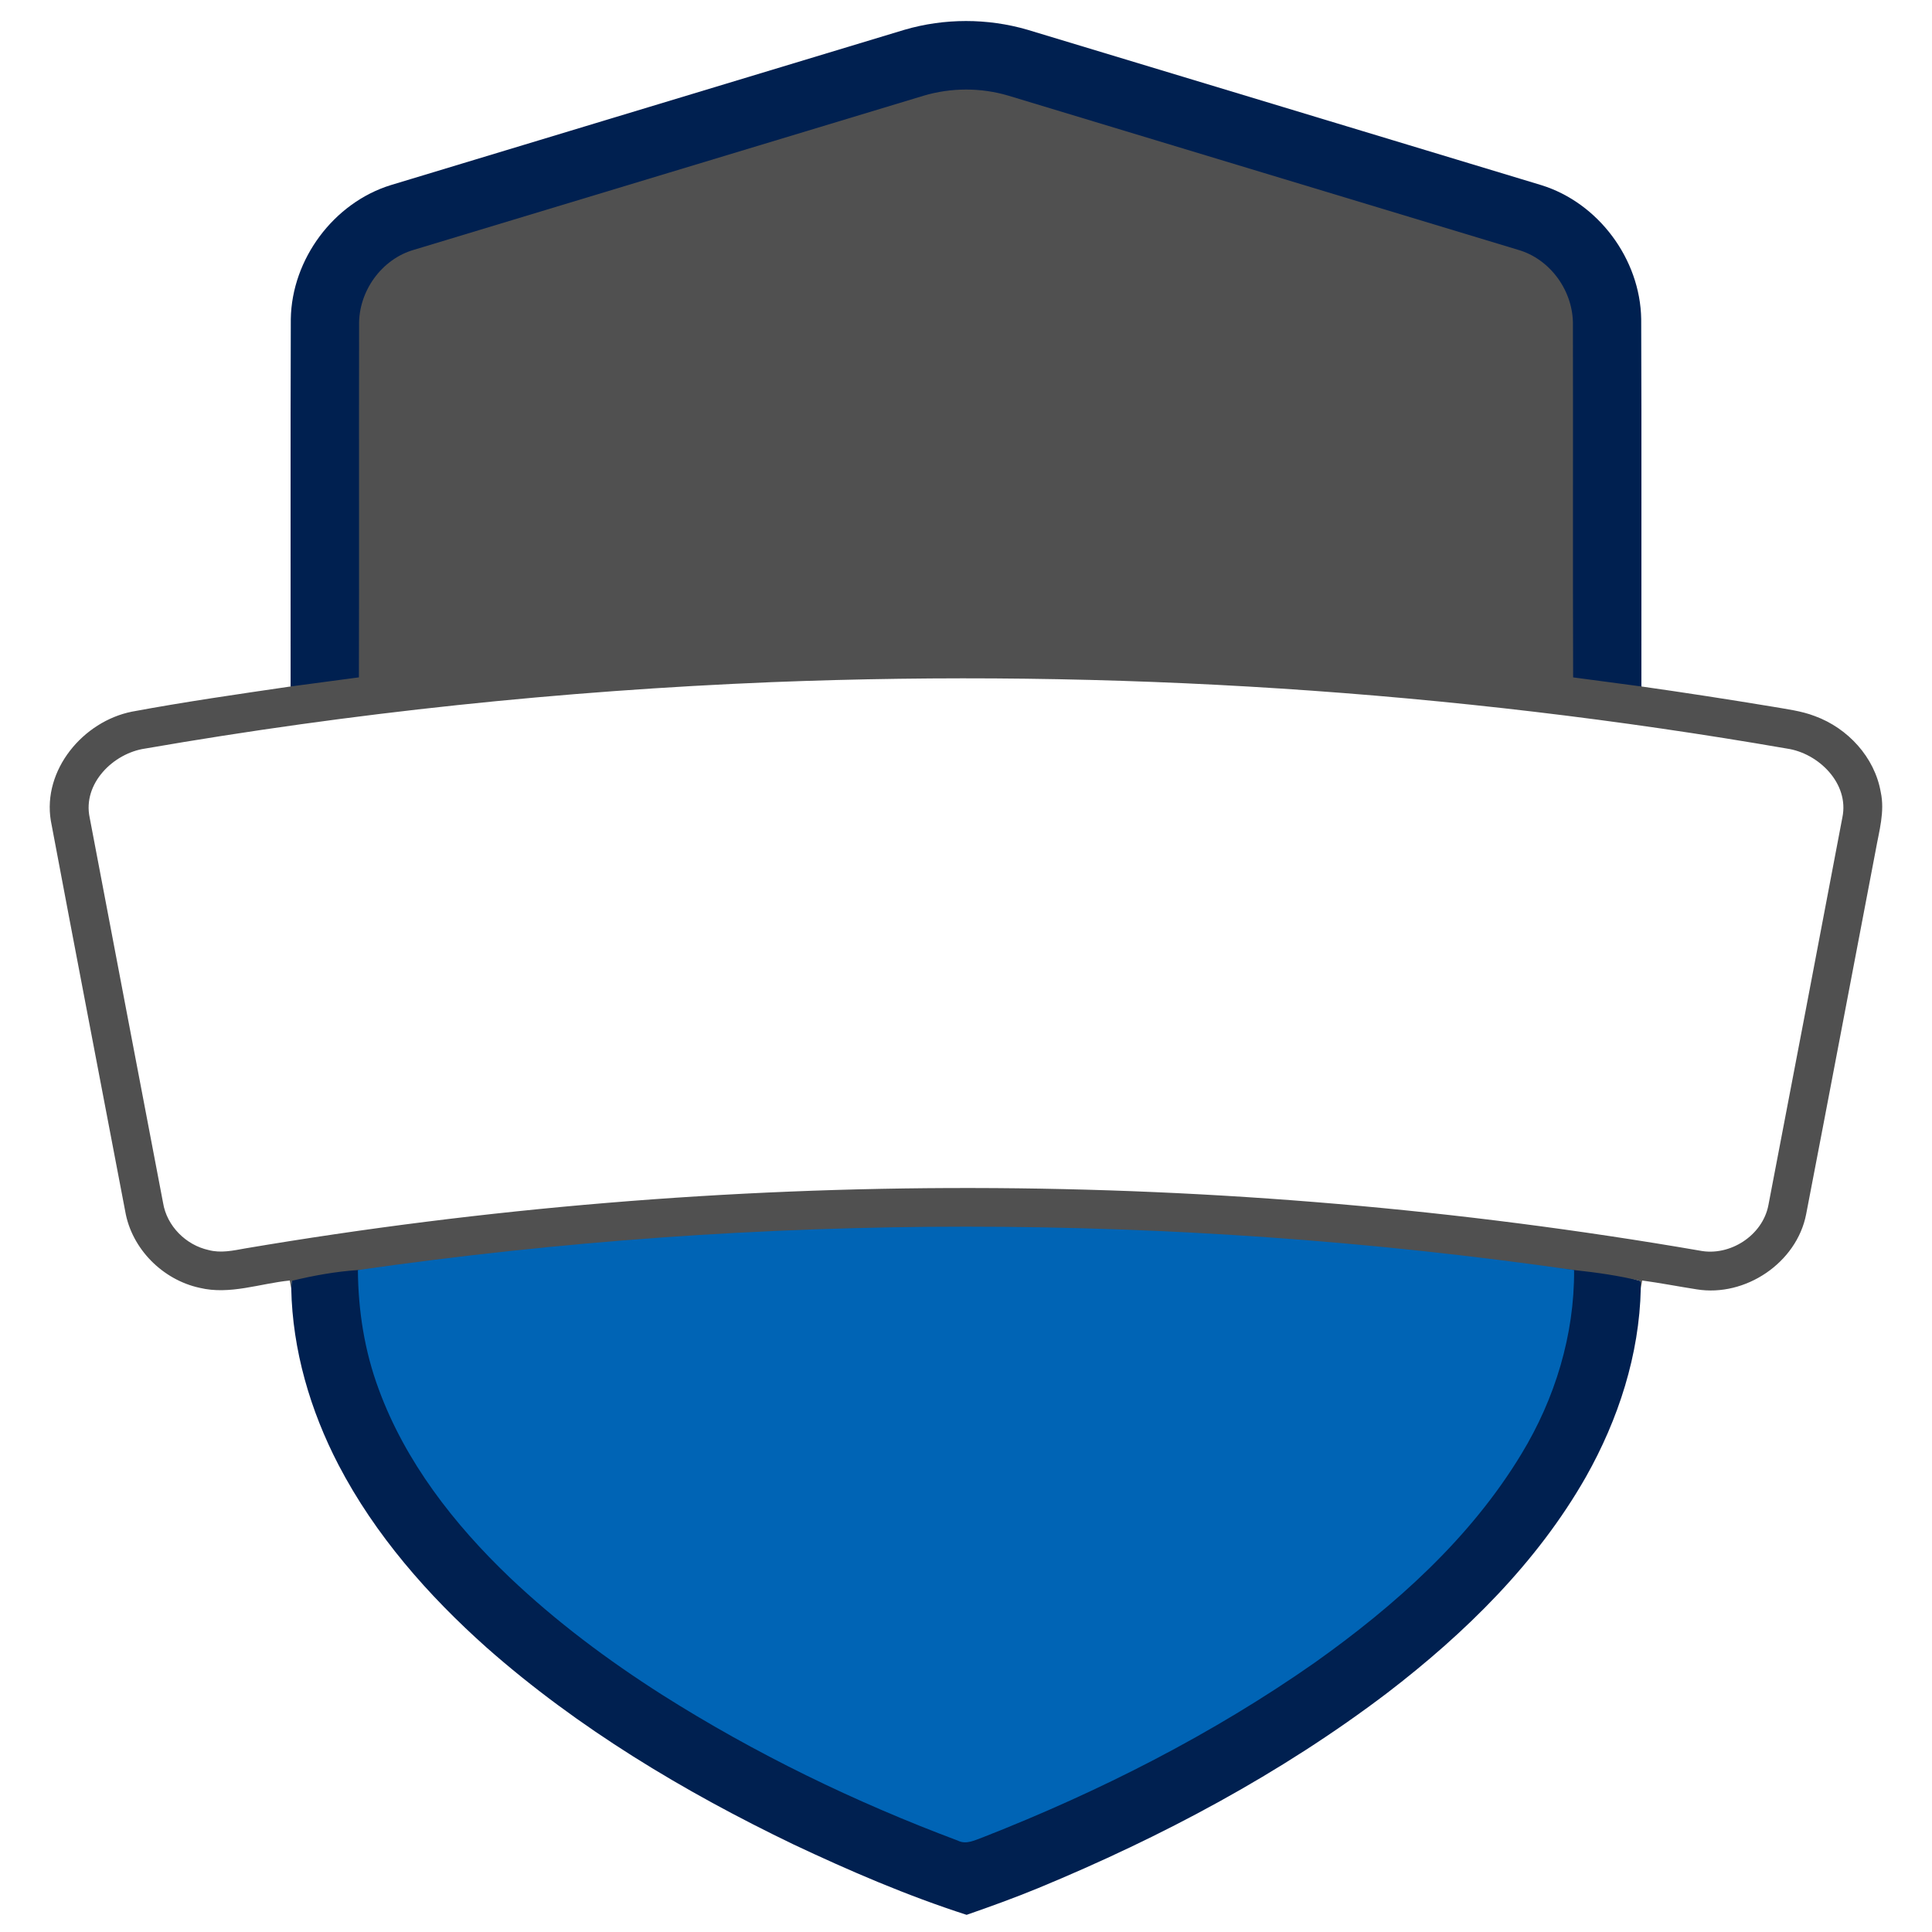
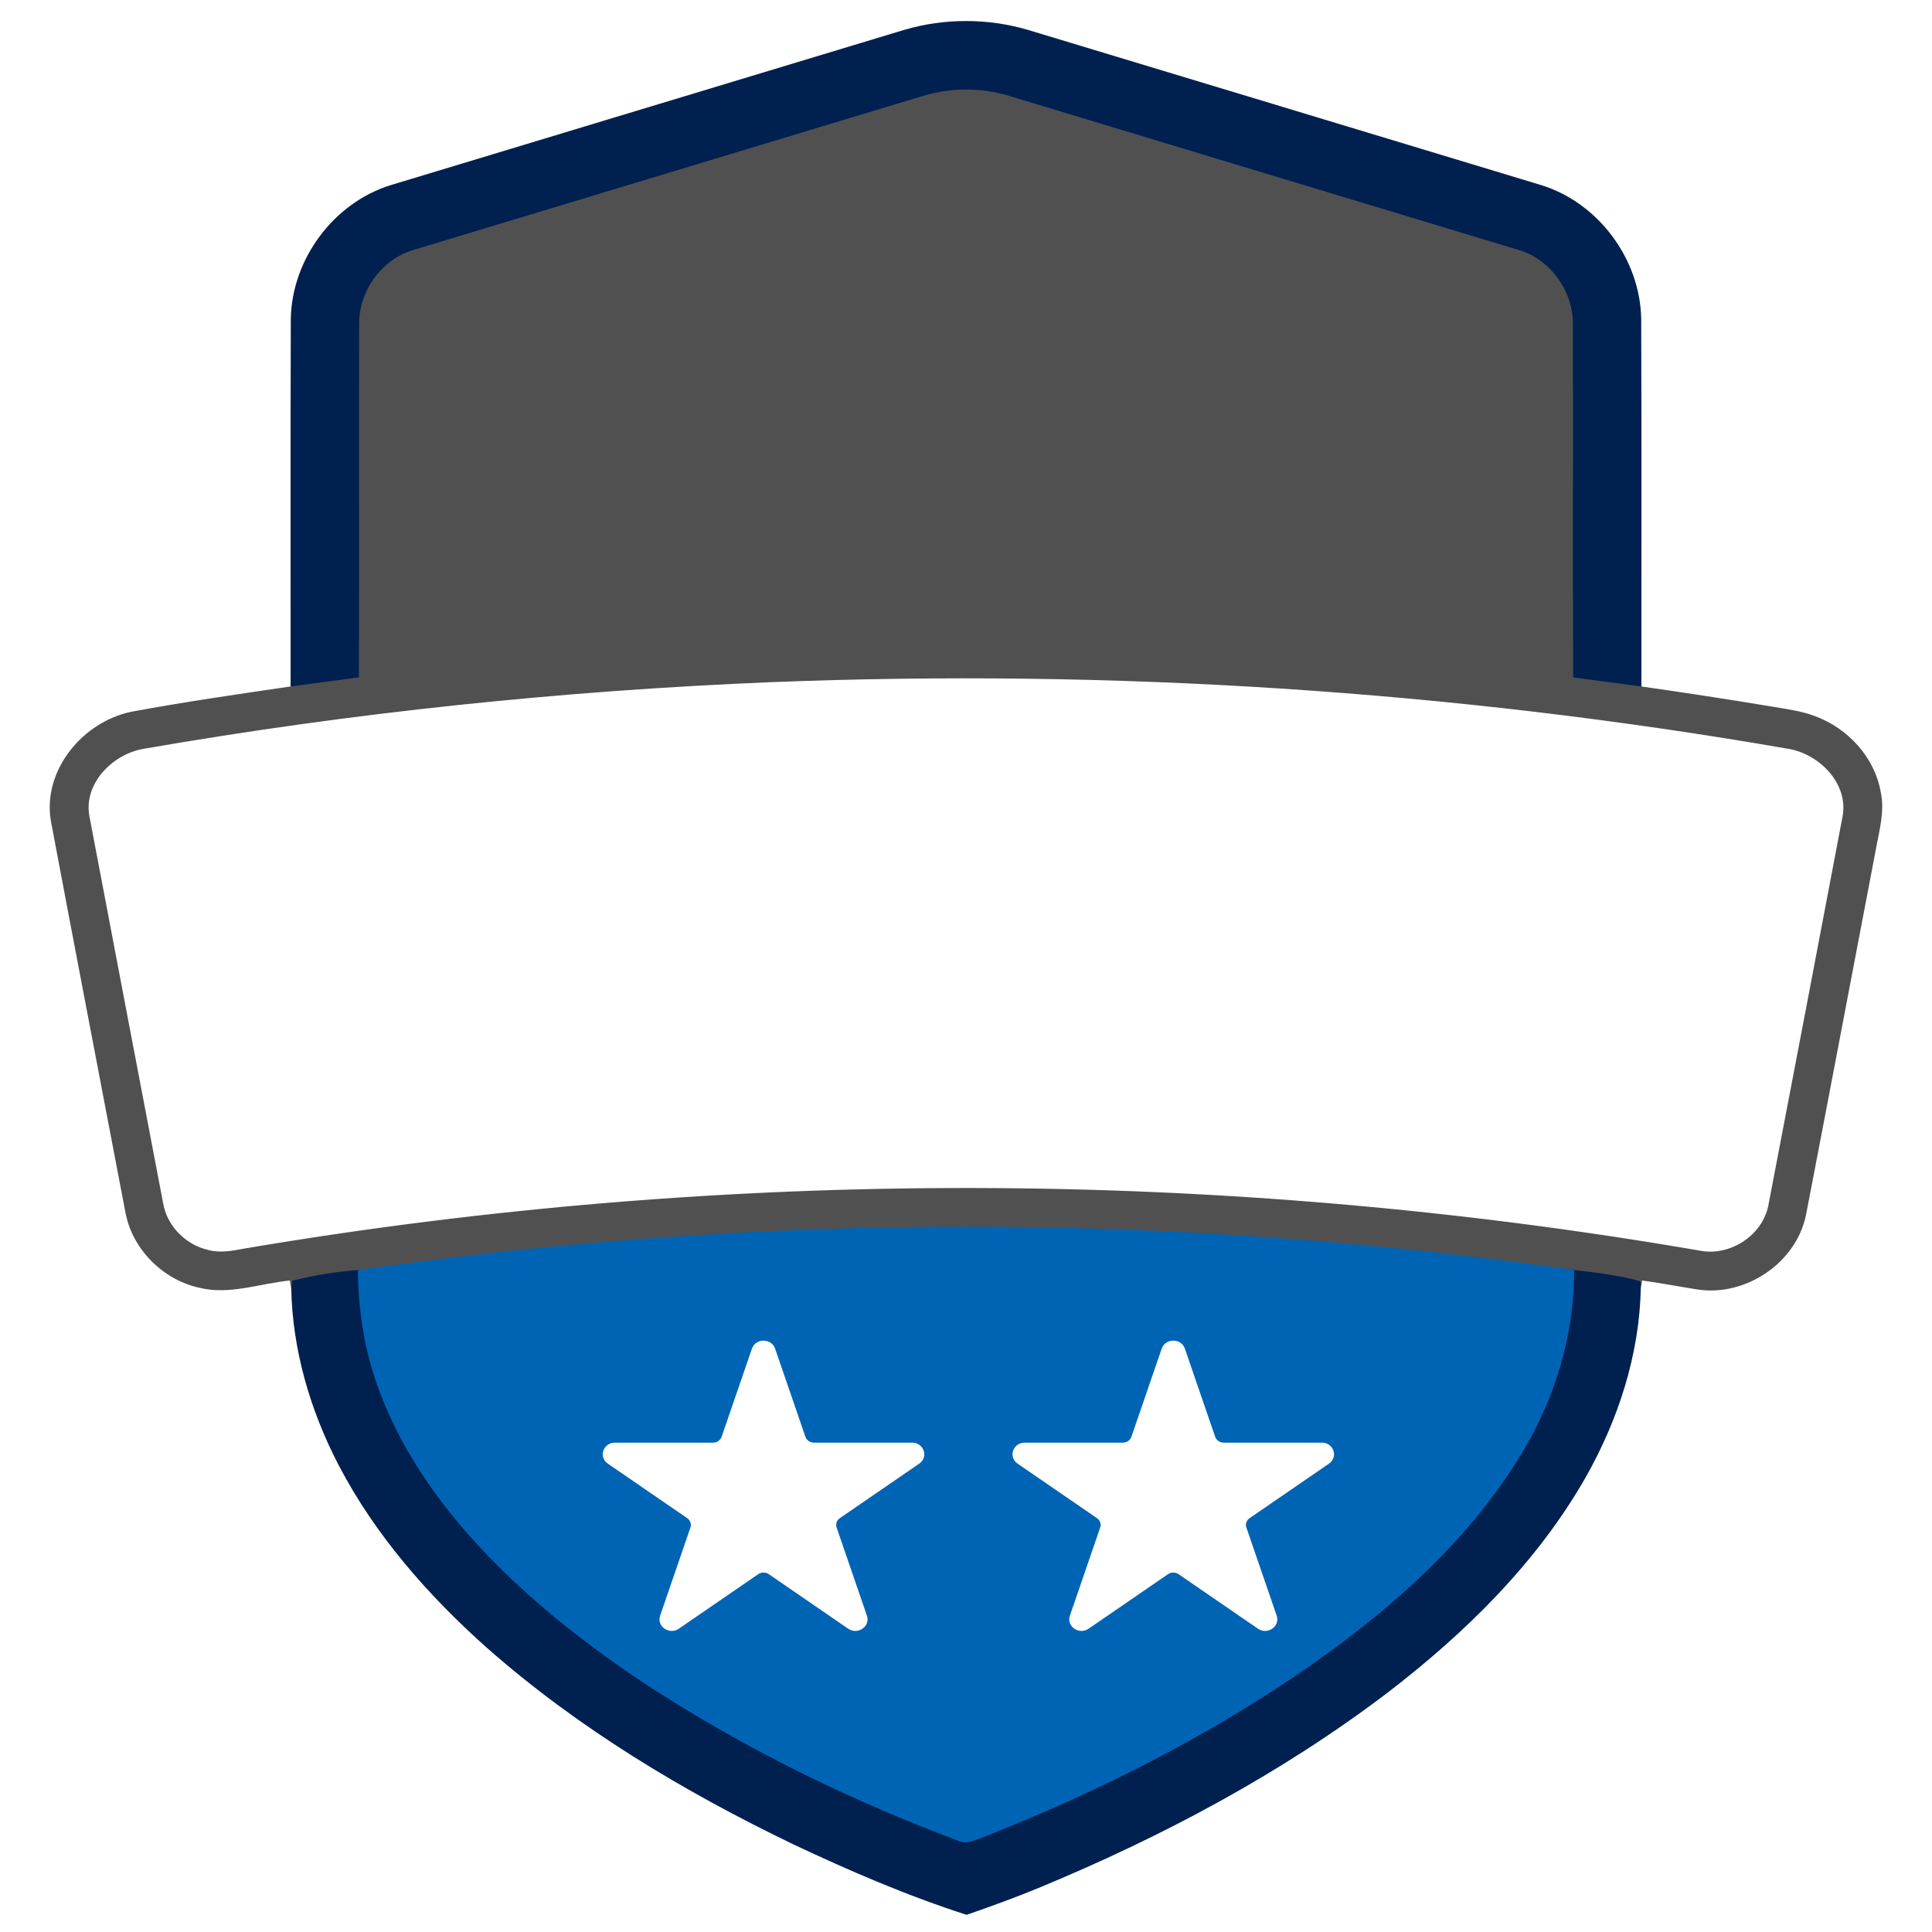
<svg xmlns="http://www.w3.org/2000/svg" width="600pt" height="600pt" viewBox="0 0 600 600" version="1.1">
  <g id="#002050ff">
    <path fill="#002050" opacity="1.00" d="M 280.93 9.24 C 293.29 5.63 306.66 5.63 319.02 9.22 C 372.22 25.33 425.45 41.36 478.65 57.49 C 496.42 62.99 509.39 80.5 509.69 99.07 C 509.84 137.11 509.71 175.15 509.75 213.19 C 517.089 221.79 483.785 218.653 471.704 213.838 C 471.574 177.398 465.273 139.977 465.193 103.547 C 465.433 93.047 471.641 87.376 461.481 84.496 C 408.751 68.526 361.451 55.114 308.741 39.134 C 300.171 36.574 295.845 35.107 287.285 37.667 C 234.575 53.617 189.773 69.527 137.063 85.477 C 126.923 88.337 123.706 96.931 123.906 107.401 C 123.826 143.871 114.543 179.35 114.433 215.81 C 107.003 217.861 95.272 218.335 90.25 213.19 C 90.29 175.15 90.17 137.11 90.31 99.08 C 90.61 80.48 103.62 62.95 121.42 57.47 C 174.58 41.36 227.77 25.34 280.93 9.24 Z" />
    <path fill="#002050" opacity="1.00" d="M 90.57 397.78 C 89.895 391.487 102.672 387.468 112.141 387.989 C 112.231 400.569 123.119 415.141 127.519 426.961 C 135.789 449.521 146.45 468.901 163.68 485.371 C 178.15 499.131 192.744 508.664 209.574 519.384 C 238.454 537.674 262.447 546.243 294.447 558.223 C 297.147 559.613 304.386 562.492 306.956 561.582 C 343.086 547.402 371.05 531.674 402.89 509.384 C 427.74 491.734 449.664 471.389 465.564 445.079 C 475.984 427.949 480.052 408.109 479.932 387.989 C 486.812 389.099 502.72 396.14 509.5 397.82 C 509.52 398.4 509.54 399.56 509.56 400.14 C 509.13 420.71 502.59 440.82 492.53 458.65 C 477.34 485.33 455.01 507.21 430.81 525.76 C 397.75 550.86 360.8 570.49 322.52 586.33 C 315.17 589.36 307.7 592.06 300.19 594.67 C 281.71 588.72 263.85 581.02 246.3 572.74 C 212.3 556.36 179.55 536.74 151.17 511.71 C 132.92 495.44 116.48 476.72 105.13 454.94 C 96.35 438.05 90.83 419.25 90.45 400.16 C 90.48 399.56 90.54 398.37 90.57 397.78 Z" />
  </g>
  <g id="#505050ff">
    <path fill="#505050" opacity="1.00" d="M 286.79 29.74 C 295.35 27.18 304.63 27.16 313.2 29.72 C 365.91 45.7 418.66 61.59 471.39 77.56 C 481.55 80.44 488.72 90.57 488.48 101.07 C 488.56 137.5 488.42 173.93 488.55 210.37 C 495.61 211.33 502.69 212.22 509.75 213.19 C 523.35 215.12 536.91 217.22 550.46 219.46 C 554.89 220.24 559.42 220.77 563.65 222.4 C 573.84 226.13 582.2 235.16 584.08 245.99 C 585.4 252.05 583.56 258.12 582.51 264.07 C 575.3 301.73 568.19 339.41 560.92 377.06 C 558 392.18 542.03 402.87 526.94 400.42 C 521.27 399.54 515.65 398.44 509.97 397.67 C 509.86 398.29 509.66 399.52 509.56 400.14 C 509.54 399.56 509.52 398.4 509.5 397.82 C 502.72 396.14 495.779 395.171 488.85 394.43 C 364.65 381.143 237.927 385.967 111.15 394.43 C 104.216 394.893 97.34 396.14 90.57 397.78 C 90.54 398.37 90.48 399.56 90.45 400.16 C 90.34 399.53 90.12 398.29 90.01 397.67 C 80.71 398.6 71.38 402.21 62.01 399.95 C 50.53 397.47 40.9 387.84 38.89 376.19 C 31.19 335.77 23.4 295.35 15.79 254.91 C 13.17 239.11 25.81 224.04 40.97 221.01 C 57.32 217.97 73.79 215.6 90.25 213.19 C 97.31 212.22 104.39 211.33 111.46 210.36 C 111.57 173.9 111.44 137.43 111.52 100.96 C 111.32 90.49 118.5 80.41 128.64 77.55 C 181.35 61.6 234.08 45.69 286.79 29.74 M 239.59 211.85 C 174.4 214.51 109.37 221.33 45.09 232.47 C 35.17 233.9 25.6 243.38 27.85 253.92 C 35.39 293.8 43.06 333.67 50.64 373.54 C 51.8 380.75 57.74 386.68 64.81 388.22 C 68.53 389.22 72.37 388.39 76.07 387.72 C 225.27 362.47 378.73 362.69 527.86 388.39 C 537.2 390.26 547.38 383.72 549.19 374.29 C 556.89 334.16 564.55 294.03 572.16 253.89 C 574.38 243.33 564.77 233.86 554.85 232.46 C 450.88 214.44 345.01 207.69 239.59 211.85 Z" />
  </g>
  <g id="#0064b5ff">
    <path fill="#0064b5" opacity="1.00" d="M 111.15 394.43 C 236.2 376.47 363.8 376.47 488.85 394.43 C 488.97 414.55 482.92 434.39 472.5 451.52 C 456.6 477.83 433.19 498.67 408.34 516.32 C 376.5 538.61 341.6 556.32 305.47 570.5 C 302.9 571.41 300.12 572.99 297.42 571.6 C 265.42 559.62 234.49 544.61 205.61 526.32 C 188.78 515.6 172.7 503.59 158.23 489.83 C 141 473.36 125.88 453.98 117.61 431.42 C 113.21 419.6 111.24 407.01 111.15 394.43" />
  </g>
+   <path d="M 233.994 418.989 C 234.974 416.132 239.26 416.132 240.244 418.989 L 249.654 446.375 C 250.094 447.655 251.356 448.524 252.782 448.524 L 283.253 448.524 C 286.434 448.524 287.756 452.375 285.185 454.138 L 260.53 471.067 C 259.382 471.856 258.901 473.259 259.341 474.538 L 268.758 501.924 C 269.737 504.782 266.274 507.158 263.698 505.396 L 239.049 488.467 C 237.899 487.678 236.333 487.678 235.185 488.467 L 210.535 505.396 C 207.959 507.158 204.496 504.782 205.482 501.924 L 214.893 474.538 C 215.332 473.259 214.852 471.856 213.702 471.067 L 189.053 454.138 C 186.477 452.375 187.799 448.524 190.979 448.524 L 221.45 448.524 C 222.877 448.524 224.138 447.655 224.578 446.375 L 233.994 418.989 Z" stroke-linecap="round" stroke-linejoin="round" style="fill-rule: nonzero; fill: rgb(255, 255, 255); stroke: rgb(255, 255, 255);" />
+   <path d="M 361.251 418.989 C 362.231 416.132 366.517 416.132 367.501 418.989 L 376.911 446.375 C 377.351 447.655 378.613 448.524 380.039 448.524 L 410.51 448.524 C 413.691 448.524 415.013 452.375 412.442 454.138 L 387.787 471.067 C 386.639 471.856 386.158 473.259 386.598 474.538 L 396.015 501.924 C 396.994 504.782 393.531 507.158 390.955 505.396 L 366.306 488.467 C 365.156 487.678 363.59 487.678 362.442 488.467 L 337.792 505.396 C 335.216 507.158 331.753 504.782 332.739 501.924 L 342.15 474.538 C 342.589 473.259 342.109 471.856 340.959 471.067 L 316.31 454.138 C 313.734 452.375 315.056 448.524 318.236 448.524 L 348.707 448.524 C 350.134 448.524 351.395 447.655 351.835 446.375 L 361.251 418.989 Z" stroke-linecap="round" stroke-linejoin="round" style="fill-rule: nonzero; fill: rgb(255, 255, 255); stroke: rgb(255, 255, 255);" />
</svg>
